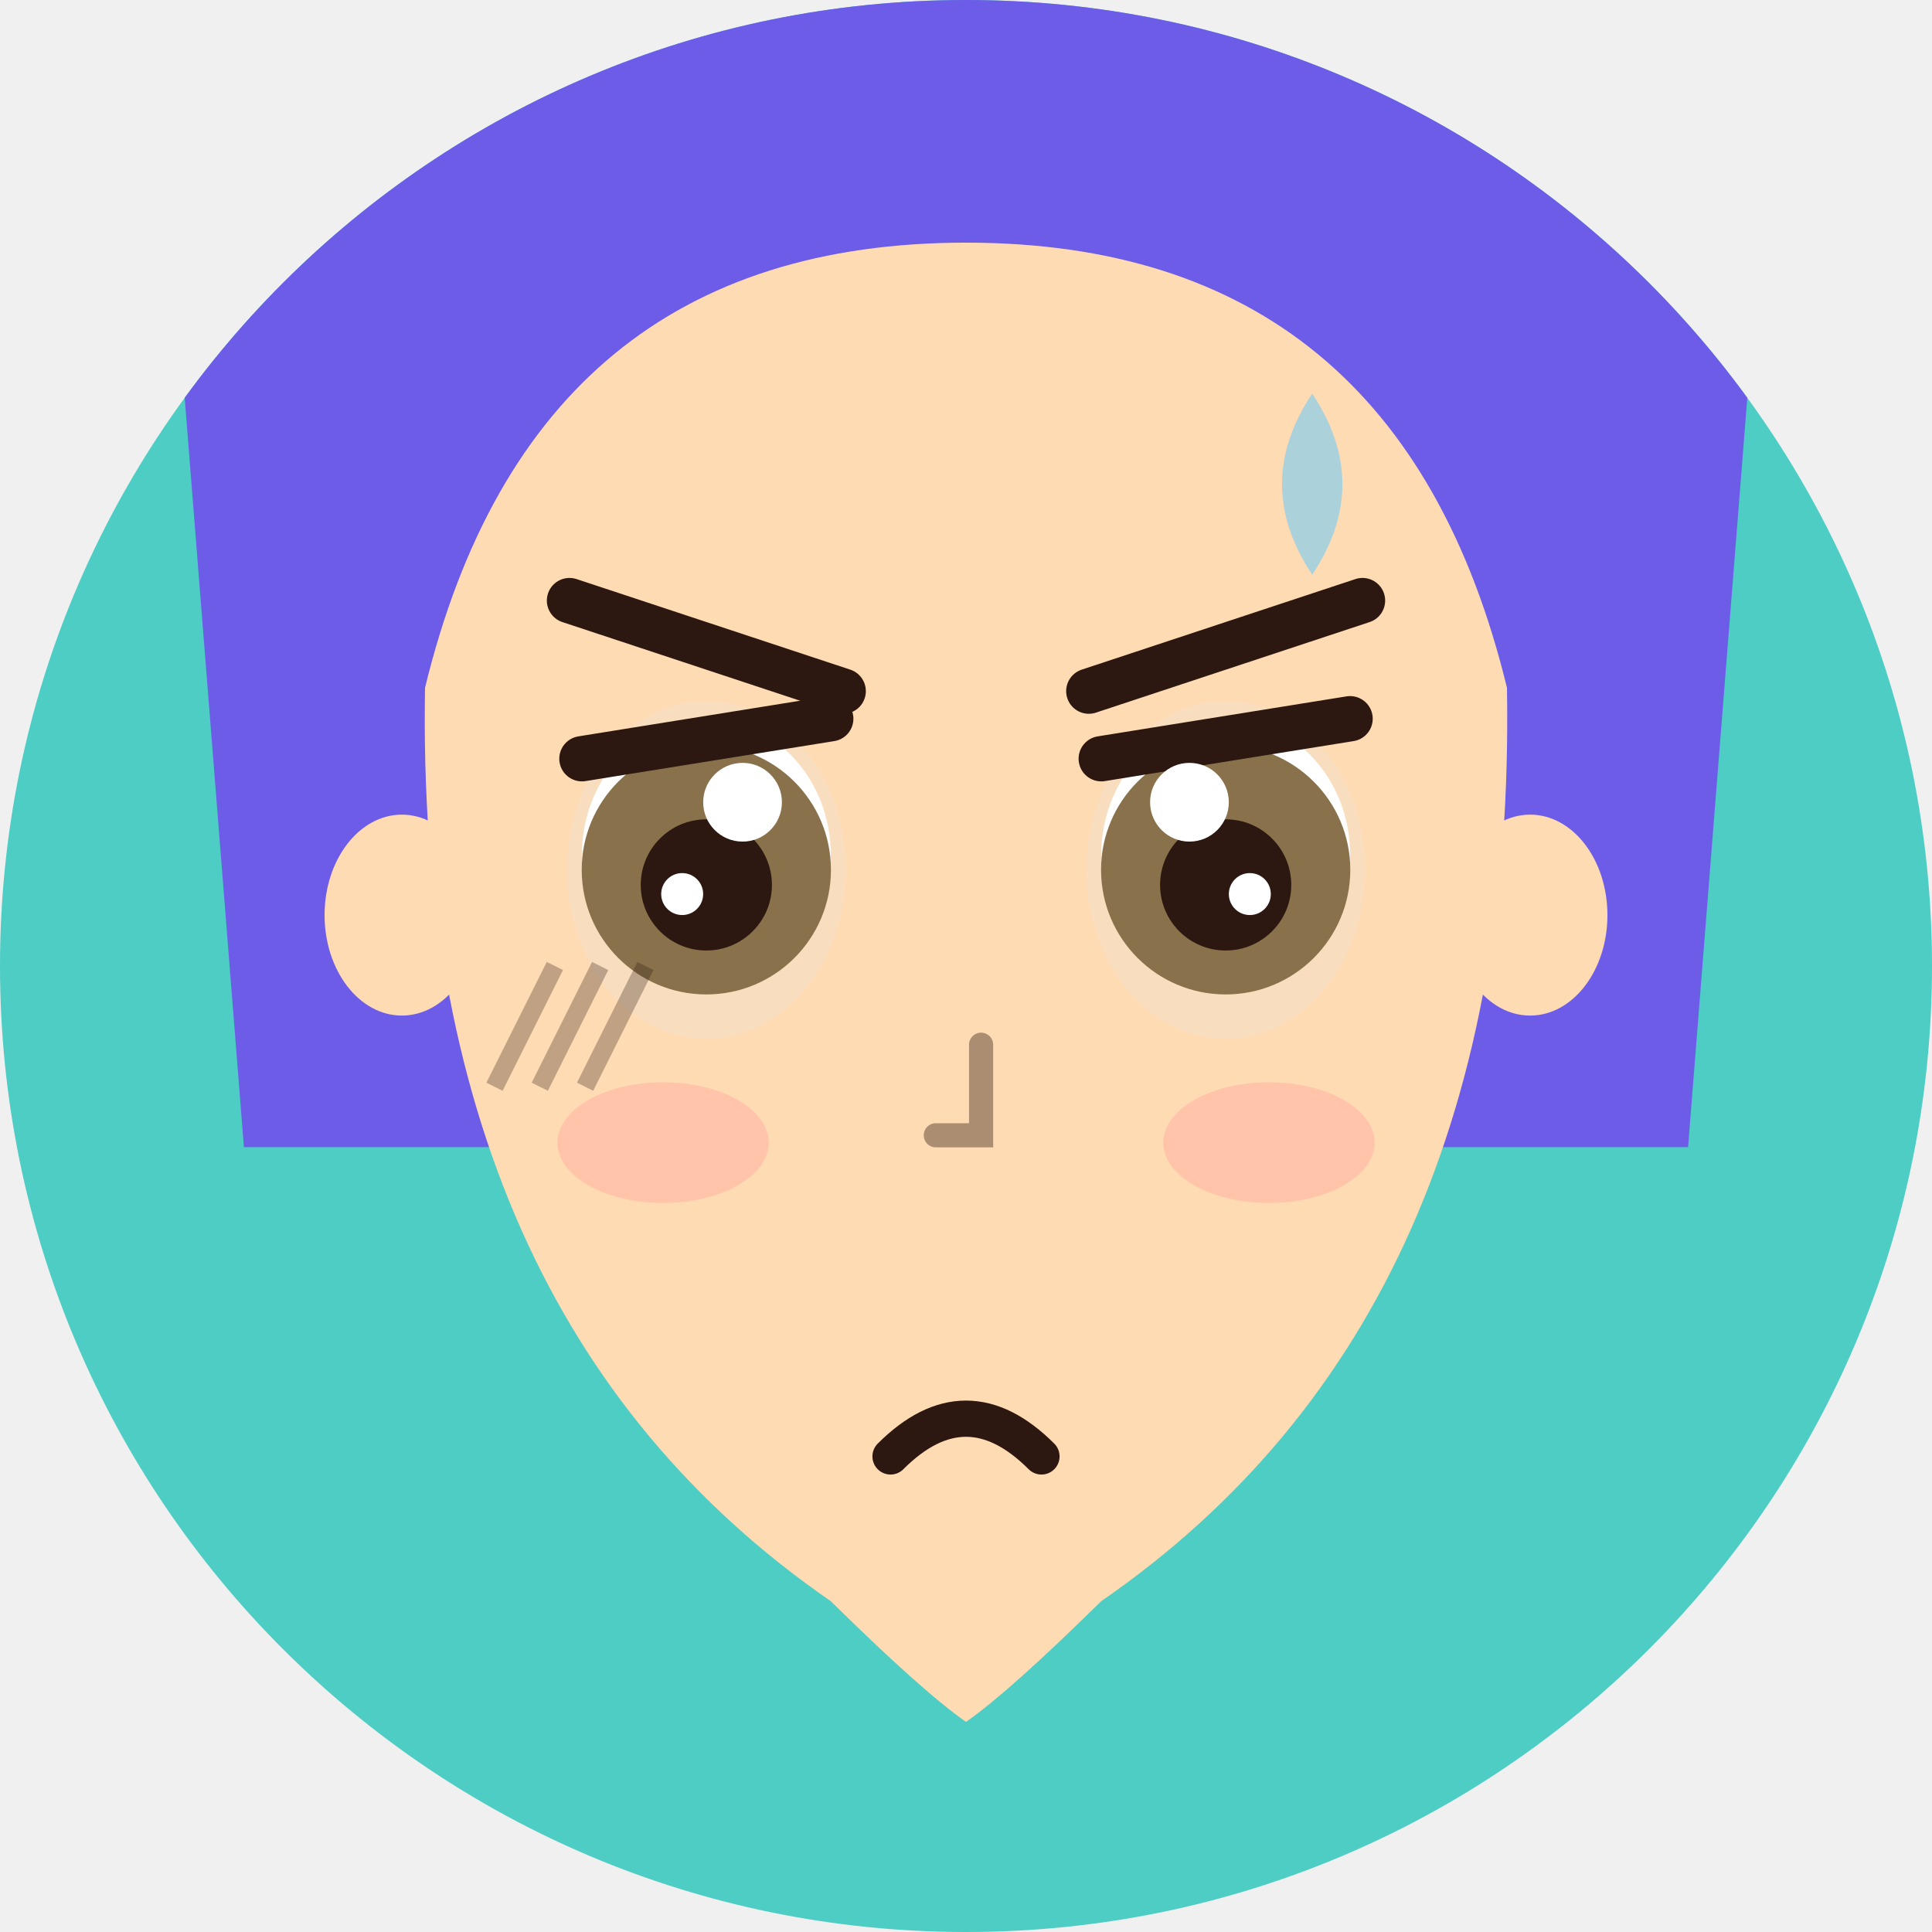
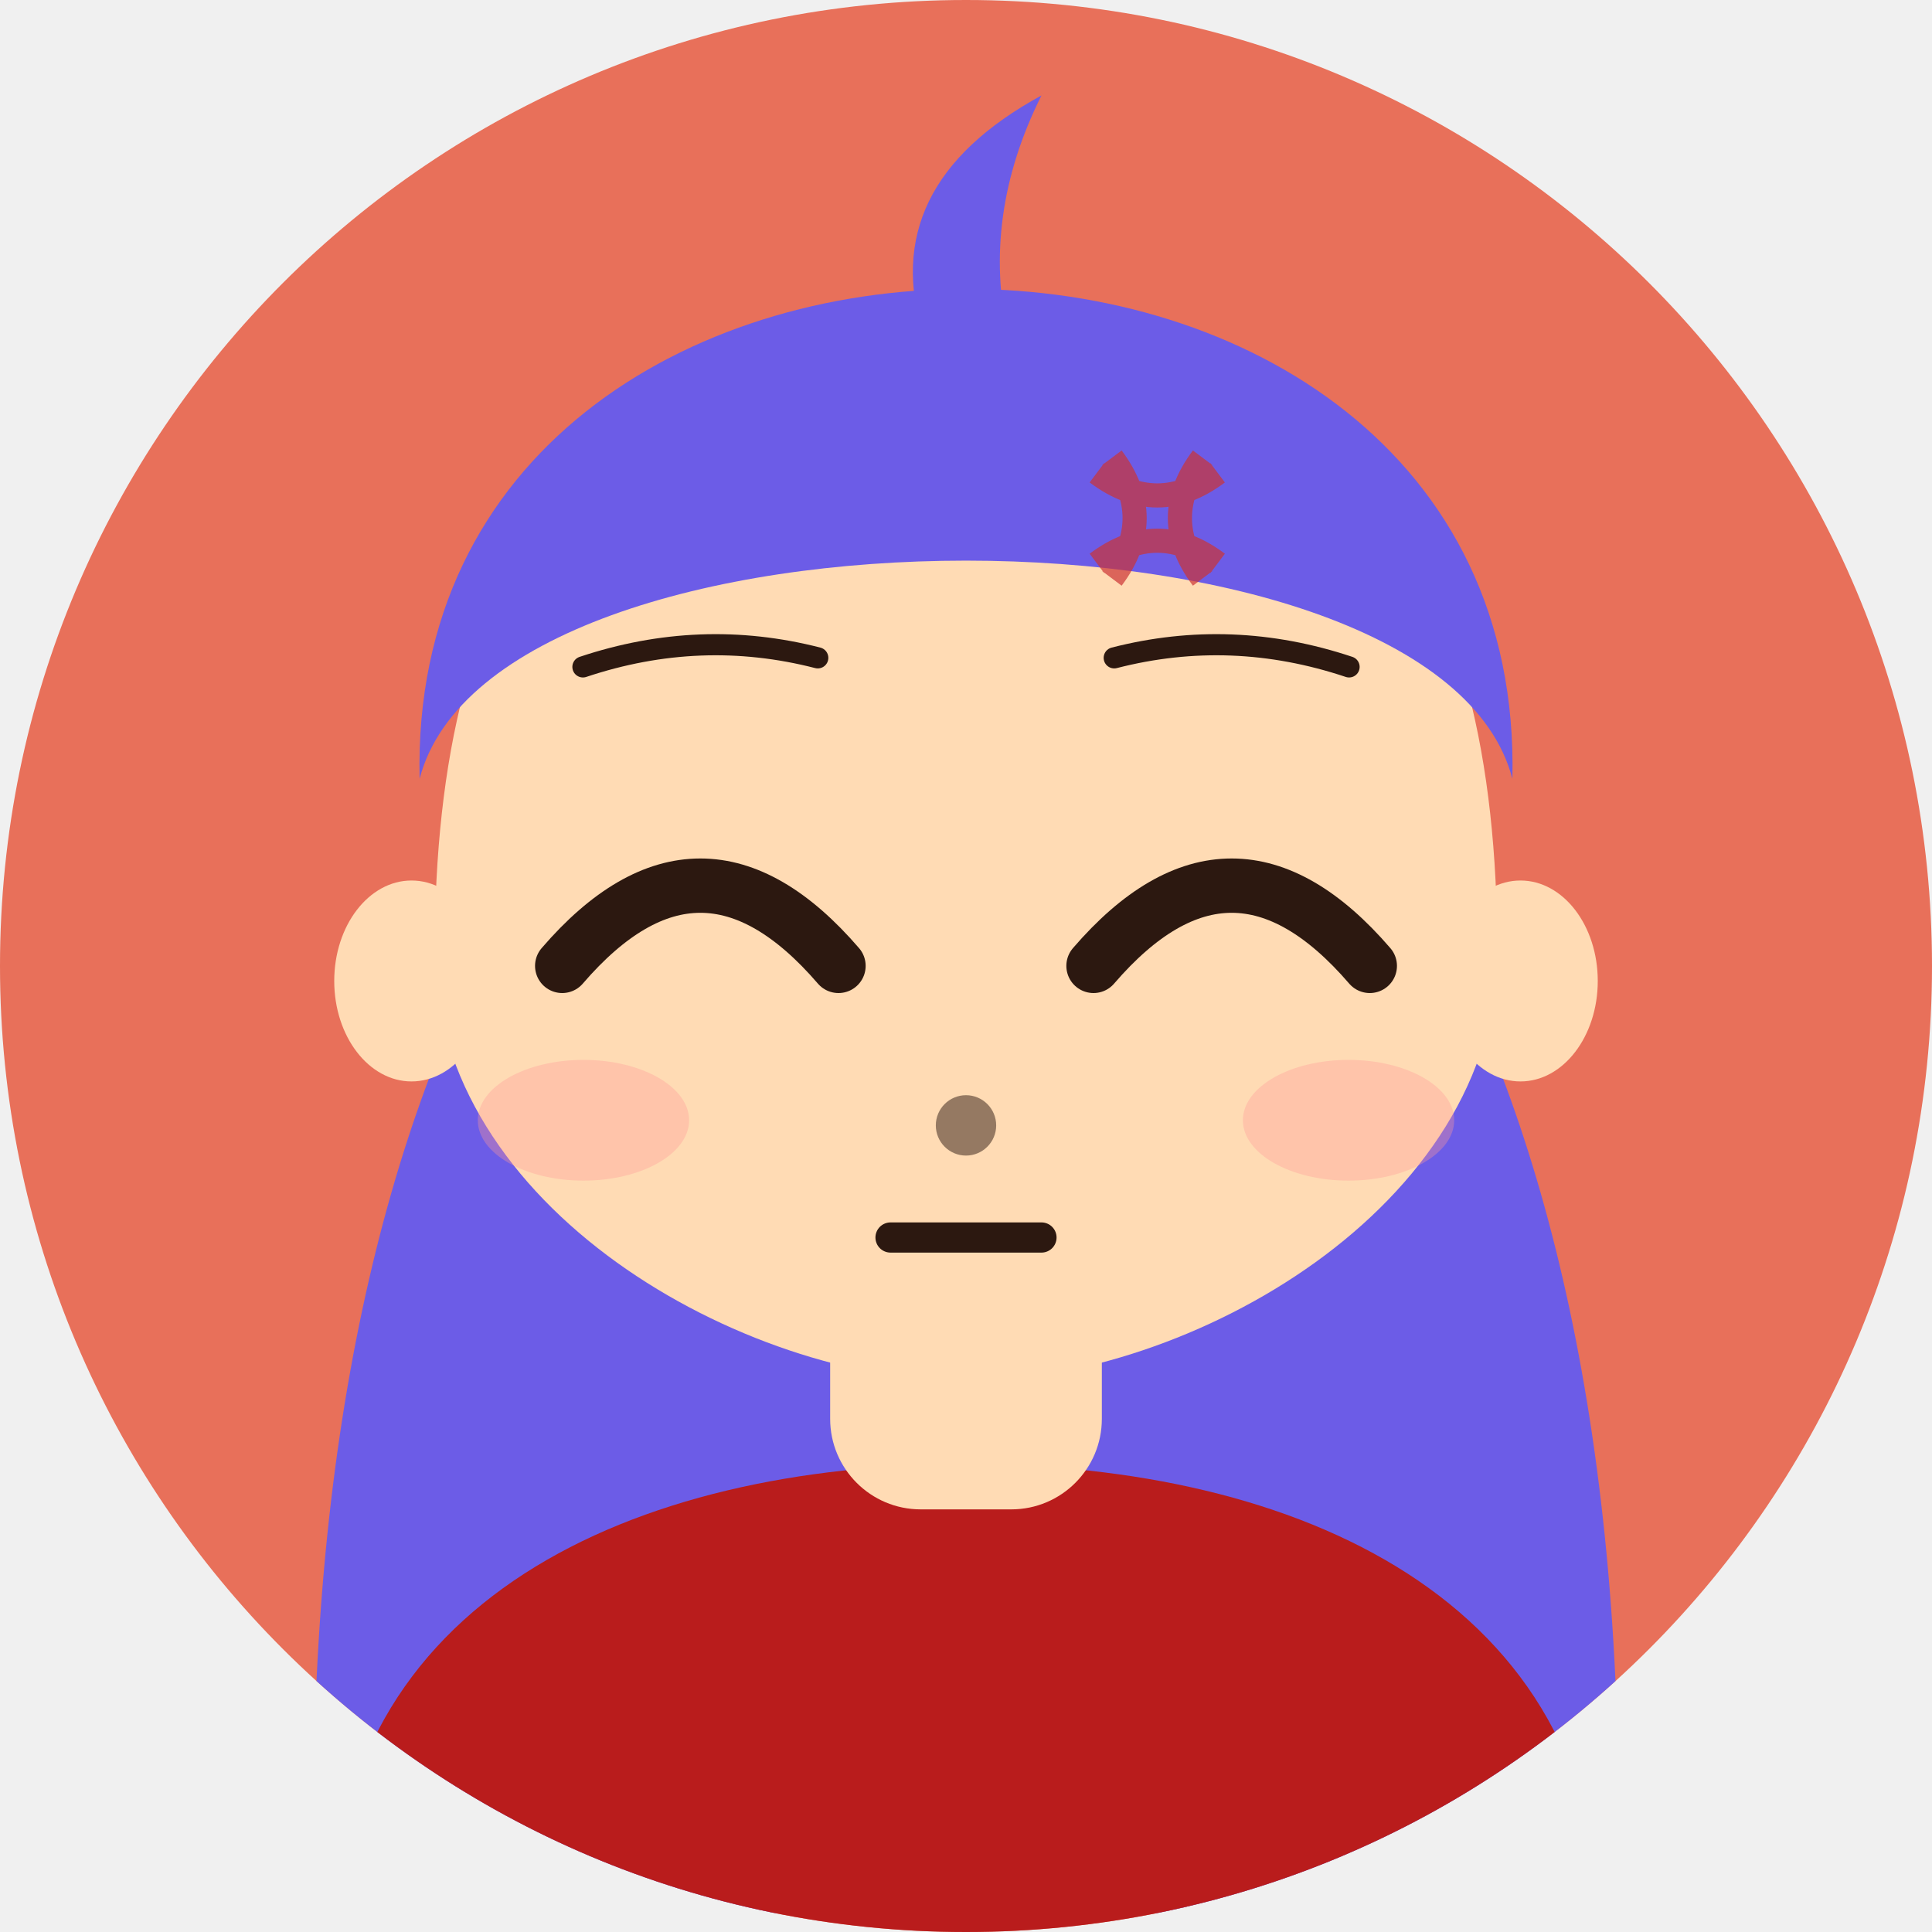
<svg xmlns="http://www.w3.org/2000/svg" viewBox="0 0 64 64" width="64" height="64">
  <defs>
    <clipPath id="clip-1exq1dbdns5">
      <circle cx="32" cy="32" r="32" />
    </clipPath>
  </defs>
  <g clip-path="url(#clip-1exq1dbdns5)">
-     <rect x="0" y="0" width="64" height="64" fill="#4ECDC4" />
-     <path d="M 8.08 38 L 5.08 0.038 L 24.832 -9.962 L 37.376 -7.962 L 58.92 0.038 L 55.92 38 Z" fill="#6c5ce7" />
-     <ellipse cx="13.312" cy="30.314" rx="2.56" ry="3.328" fill="#FFDBB4" />
-     <ellipse cx="50.688" cy="30.314" rx="2.56" ry="3.328" fill="#FFDBB4" />
-     <path d="M 32 8.038 Q 46.336 8.038 49.92 22.784 Q 50.278 43.52 36.48 53.04 Q 33.434 56.04 32 57.04 Q 30.566 56.04 27.52 53.04 Q 13.722 43.52 14.08 22.784 Q 17.664 8.038 32 8.038 Z" fill="#FFDBB4" />
-     <line x1="18.865" y1="19.895" x2="27.932" y2="22.895" stroke="#2C1810" stroke-width="1.5" stroke-linecap="round" />
-     <line x1="36.068" y1="22.895" x2="45.135" y2="19.895" stroke="#2C1810" stroke-width="1.5" stroke-linecap="round" />
-     <ellipse cx="23.398" cy="28.814" rx="4.622" ry="5.599" fill="#e8e0d8" opacity="0.3" />
-     <ellipse cx="23.398" cy="28.314" rx="4.122" ry="4.504" fill="white" />
-     <circle cx="23.398" cy="28.814" r="4.128" fill="#89724B" />
-     <circle cx="23.398" cy="29.314" r="2.173" fill="#2C1810" />
-     <line x1="19.277" y1="25.134" x2="27.52" y2="23.809" stroke="#2C1810" stroke-width="1.5" stroke-linecap="round" />
-     <circle cx="24.598" cy="26.575" r="1.304" fill="white" />
-     <circle cx="22.598" cy="29.617" r="0.695" fill="white" />
-     <ellipse cx="40.602" cy="28.814" rx="4.622" ry="5.599" fill="#e8e0d8" opacity="0.3" />
-     <ellipse cx="40.602" cy="28.314" rx="4.122" ry="4.504" fill="white" />
-     <circle cx="40.602" cy="28.814" r="4.128" fill="#89724B" />
-     <circle cx="40.602" cy="29.314" r="2.173" fill="#2C1810" />
-     <line x1="36.48" y1="25.134" x2="44.723" y2="23.809" stroke="#2C1810" stroke-width="1.5" stroke-linecap="round" />
-     <circle cx="39.402" cy="26.575" r="1.304" fill="white" />
-     <circle cx="41.402" cy="29.617" r="0.695" fill="white" />
-     <path d="M 32.5 34.608 L 32.5 37.608 L 31 37.608" fill="none" stroke="#2C1810" stroke-width="0.8" stroke-linecap="round" opacity="0.4" />
-     <path d="M 29.5 48.246 Q 32 45.746 34.5 48.246" fill="none" stroke="#2C1810" stroke-width="1.2" stroke-linecap="round" />
-     <ellipse cx="21.965" cy="37.852" rx="3.5" ry="2" fill="#FF9999" opacity="0.35" />
-     <ellipse cx="42.035" cy="37.852" rx="3.5" ry="2" fill="#FF9999" opacity="0.35" />
-     <path d="M 43.469 13.038 Q 45.469 16.038 43.469 19.038 Q 41.469 16.038 43.469 13.038 Z" fill="#87CEEB" opacity="0.7" />
-     <line x1="18.381" y1="32" x2="16.381" y2="36" stroke="#2C1810" stroke-width="0.6" opacity="0.3" />
-     <line x1="19.881" y1="32" x2="17.881" y2="36" stroke="#2C1810" stroke-width="0.6" opacity="0.3" />
-     <line x1="21.381" y1="32" x2="19.381" y2="36" stroke="#2C1810" stroke-width="0.6" opacity="0.3" />
+     <rect x="0" y="0" width="64" height="64" fill="#E8705A" />
+     <path d="M 10.4 62 C 9.4 5.162 54.6 5.162 53.6 62 Q 32 65 10.4 62 Z" fill="#6c5ce7" />
+     <path d="M 11 64 C 11 53 21 48.5 32 48.5 C 43 48.5 53 53 53 64 Z" fill="#B91C1C" />
+     <rect x="27.5" y="40.76" width="9" height="9.24" rx="3" fill="#FFDBB4" />
+     <ellipse cx="13.632" cy="32.496" rx="2.56" ry="3.328" fill="#FFDBB4" />
+     <ellipse cx="50.368" cy="32.496" rx="2.56" ry="3.328" fill="#FFDBB4" />
+     <path d="M 32 11.162 C 44.672 11.162 49.6 18.624 49.6 31.514 C 49.6 39.994 39.392 45.76 32 45.76 C 24.608 45.76 14.4 39.994 14.4 31.514 C 14.4 18.624 19.328 11.162 32 11.162 Z" fill="#FFDBB4" />
+     <path d="M 13.9 25.8 C 13.4 4.162 50.6 4.162 50.1 25.8 C 47.6 16.162 16.4 16.162 13.9 25.8 Z" fill="#6c5ce7" />
+     <path d="M 19.31 22.092 Q 23.2 20.792 27.09 21.792" fill="none" stroke="#2C1810" stroke-width="0.7" stroke-linecap="round" />
+     <path d="M 44.69 22.092 Q 40.8 20.792 36.91 21.792" fill="none" stroke="#2C1810" stroke-width="0.7" stroke-linecap="round" />
+     <path d="M 18.624 31.996 Q 23.2 26.68 27.776 31.996" fill="none" stroke="#2C1810" stroke-width="1.8" stroke-linecap="round" />
+     <path d="M 36.224 31.996 Q 40.8 26.68 45.376 31.996" fill="none" stroke="#2C1810" stroke-width="1.8" stroke-linecap="round" />
+     <circle cx="32" cy="37.28" r="1" fill="#2C1810" opacity="0.5" />
+     <line x1="29.5" y1="40.994" x2="34.5" y2="40.994" stroke="#2C1810" stroke-width="1" stroke-linecap="round" />
+     <ellipse cx="19.328" cy="37.11" rx="3.5" ry="2" fill="#FF9999" opacity="0.35" />
+     <ellipse cx="44.672" cy="37.11" rx="3.5" ry="2" fill="#FF9999" opacity="0.35" />
+     <path d="M 36.336 15.662 Q 38.336 17.162 40.336 15.662 M 36.836 15.162 Q 38.336 17.162 36.836 19.162 M 39.836 15.162 Q 38.336 17.162 39.836 19.162 M 36.336 18.662 Q 38.336 17.162 40.336 18.662" fill="none" stroke="#CC3333" stroke-width="0.8" opacity="0.7" />
+     <path d="M 30.6 11.162 Q 29 6.162 34.5 3.162 Q 32.5 7.162 33.4 11.162 Z" fill="#6c5ce7" />
  </g>
</svg>
